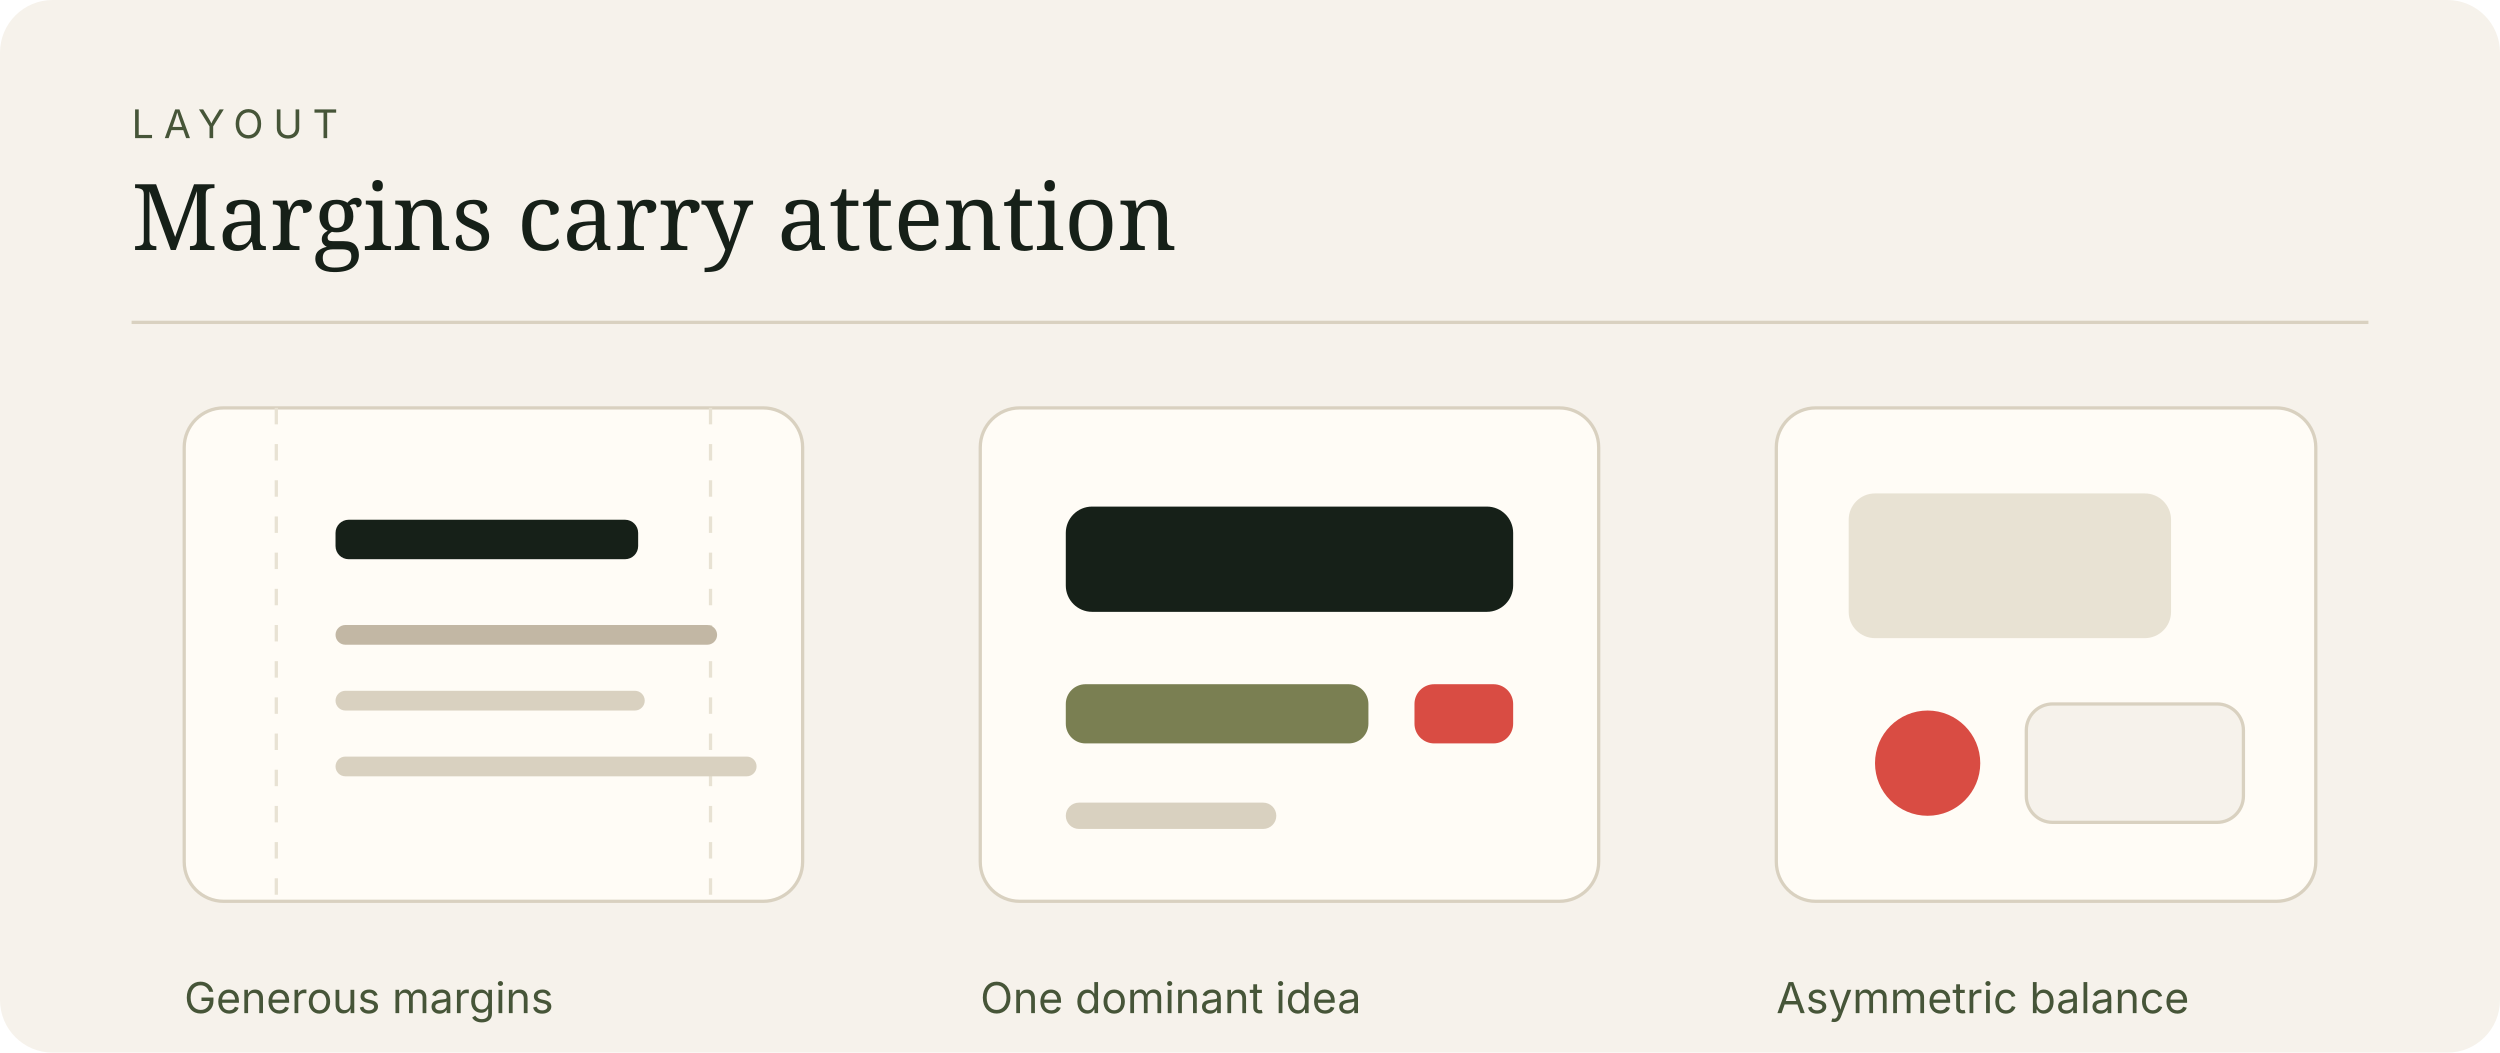
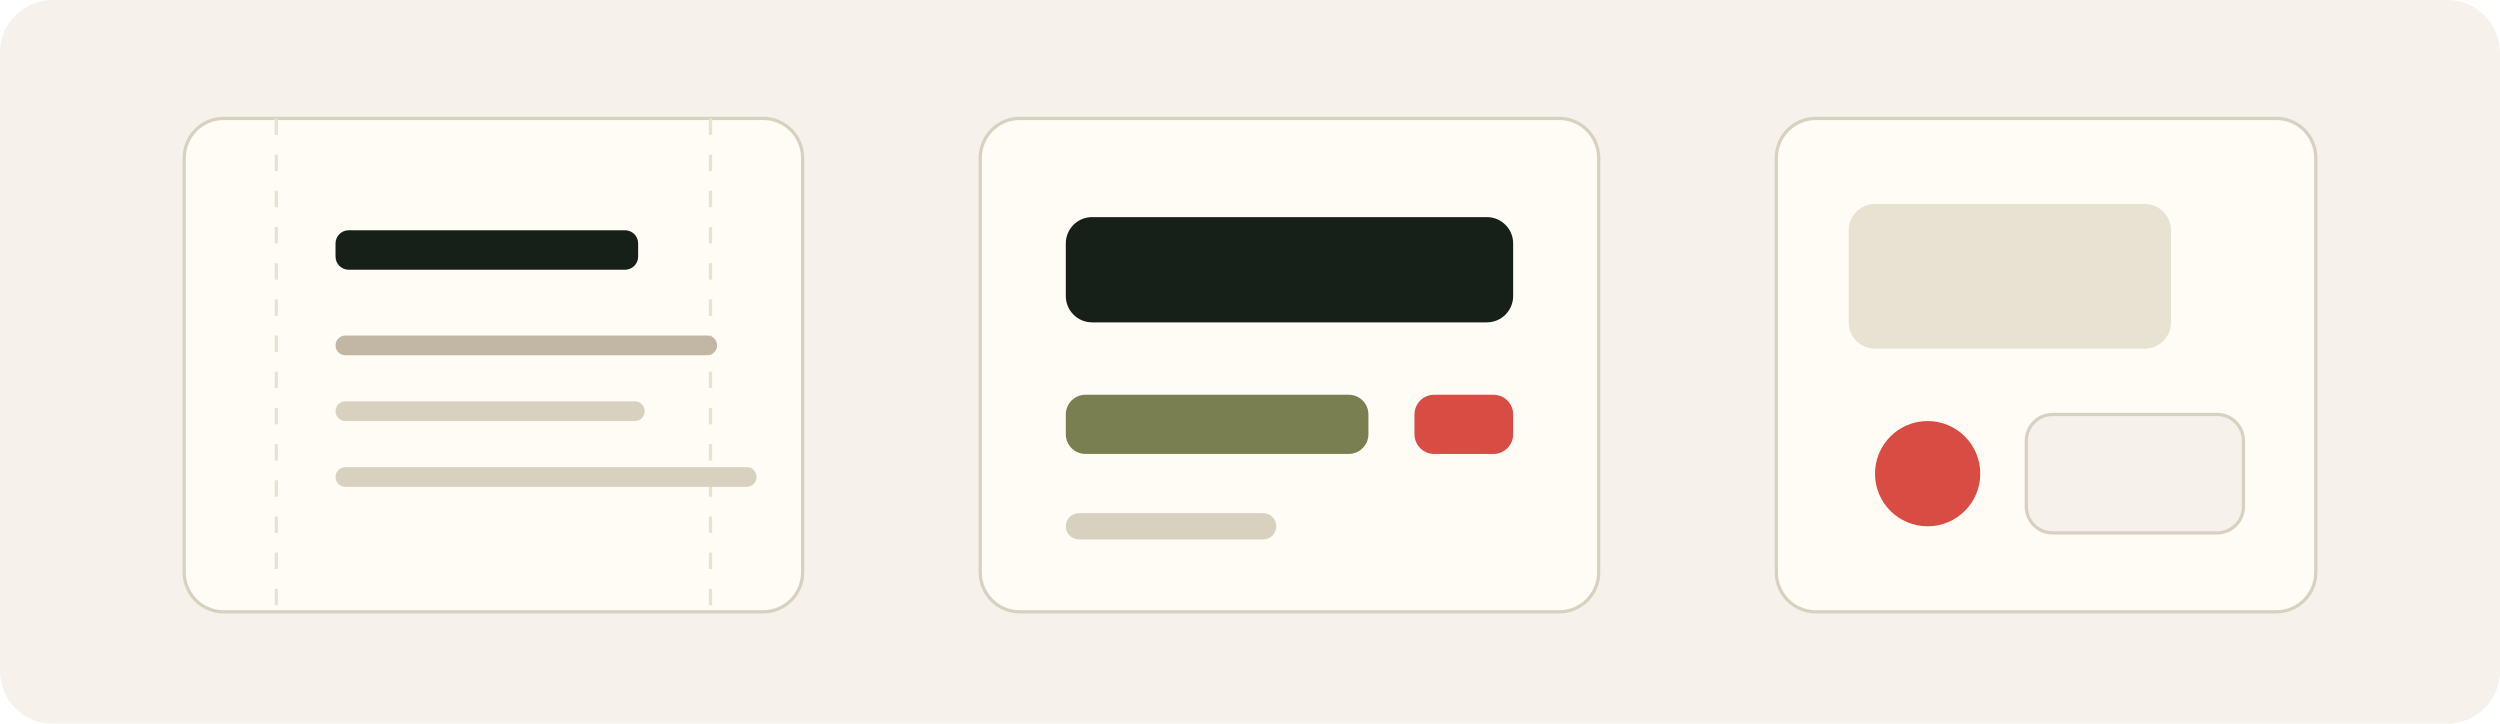
- <svg xmlns="http://www.w3.org/2000/svg" width="760" height="320" viewBox="0 0 760 320" role="img" aria-labelledby="title desc">
+ <svg xmlns="http://www.w3.org/2000/svg" width="760" height="220" viewBox="0 0 760 220" role="img" aria-labelledby="title desc">
  <defs>
    <style>
      .eyebrow{font:12px Inter,system-ui,sans-serif;letter-spacing:3px;fill:#465538}
      .title{font:28px Georgia,serif;fill:#162018}
      .label{font:13px Inter,system-ui,sans-serif;fill:#465538}
    </style>
  </defs>
-   <rect width="760" height="320" rx="16" fill="#F6F2EB" />
-   <text x="40" y="42" class="eyebrow">LAYOUT</text>
-   <text x="40" y="76" class="title">Margins carry attention</text>
-   <path d="M40 98h680" stroke="#D9D1C0" />
-   <g transform="translate(56 124)">
+   <rect width="760" height="220" rx="16" fill="#F6F2EB" />
+   <g transform="translate(56 36)">
    <rect width="188" height="150" rx="12" fill="#FFFCF6" stroke="#D9D1C0" />
    <path d="M28 0v150M160 0v150" stroke="#E8E2D3" stroke-dasharray="5 6" />
    <rect x="46" y="34" width="92" height="12" rx="4" fill="#162018" />
    <rect x="46" y="66" width="116" height="6" rx="3" fill="#C2B7A4" />
    <rect x="46" y="86" width="94" height="6" rx="3" fill="#D9D1C0" />
    <rect x="46" y="106" width="128" height="6" rx="3" fill="#D9D1C0" />
-     <text x="0" y="184" class="label">Generous margins</text>
  </g>
-   <g transform="translate(298 124)">
+   <g transform="translate(298 36)">
    <rect width="188" height="150" rx="12" fill="#FFFCF6" stroke="#D9D1C0" />
    <rect x="26" y="30" width="136" height="32" rx="8" fill="#162018" />
    <rect x="26" y="84" width="92" height="18" rx="6" fill="#7A7F52" />
    <rect x="132" y="84" width="30" height="18" rx="6" fill="#D94C43" />
    <rect x="26" y="120" width="64" height="8" rx="4" fill="#D9D1C0" />
-     <text x="0" y="184" class="label">One dominant idea</text>
  </g>
-   <g transform="translate(540 124)">
+   <g transform="translate(540 36)">
    <rect width="164" height="150" rx="12" fill="#FFFCF6" stroke="#D9D1C0" />
    <rect x="22" y="26" width="98" height="44" rx="8" fill="#E8E2D3" />
    <rect x="76" y="90" width="66" height="36" rx="8" fill="#F6F2EB" stroke="#D9D1C0" />
    <circle cx="46" cy="108" r="16" fill="#D94C43" />
-     <text x="0" y="184" class="label">Asymmetric balance</text>
  </g>
</svg>
